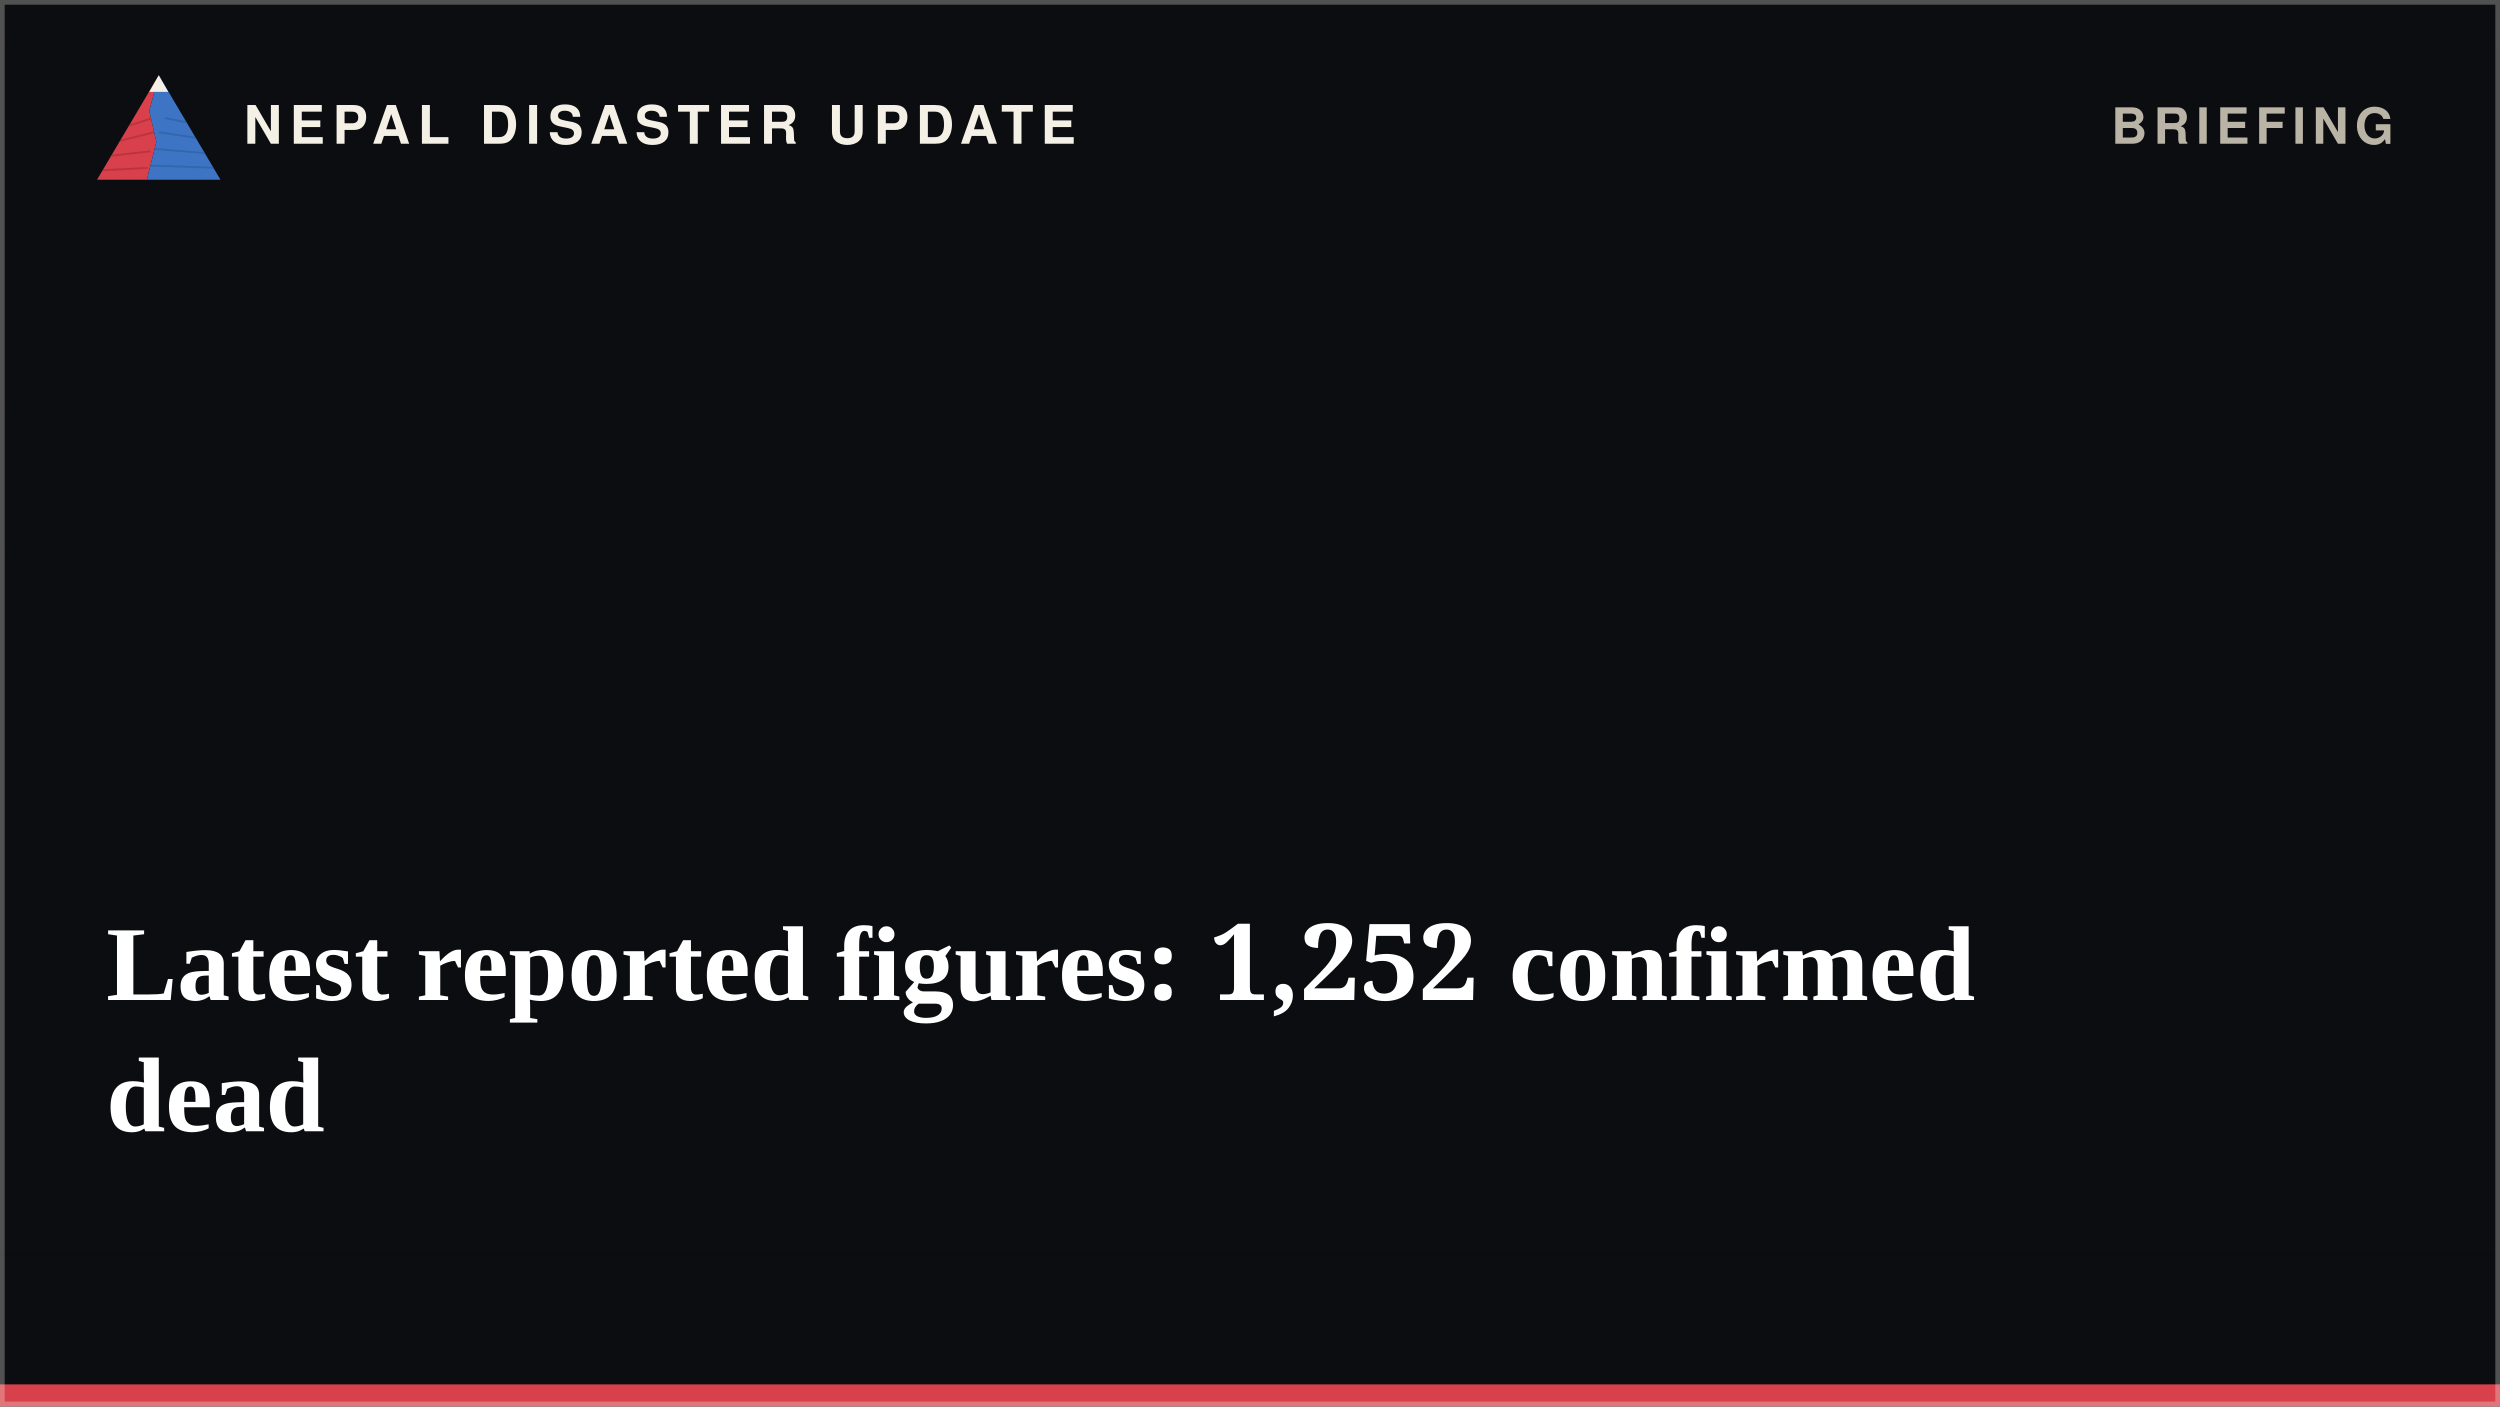
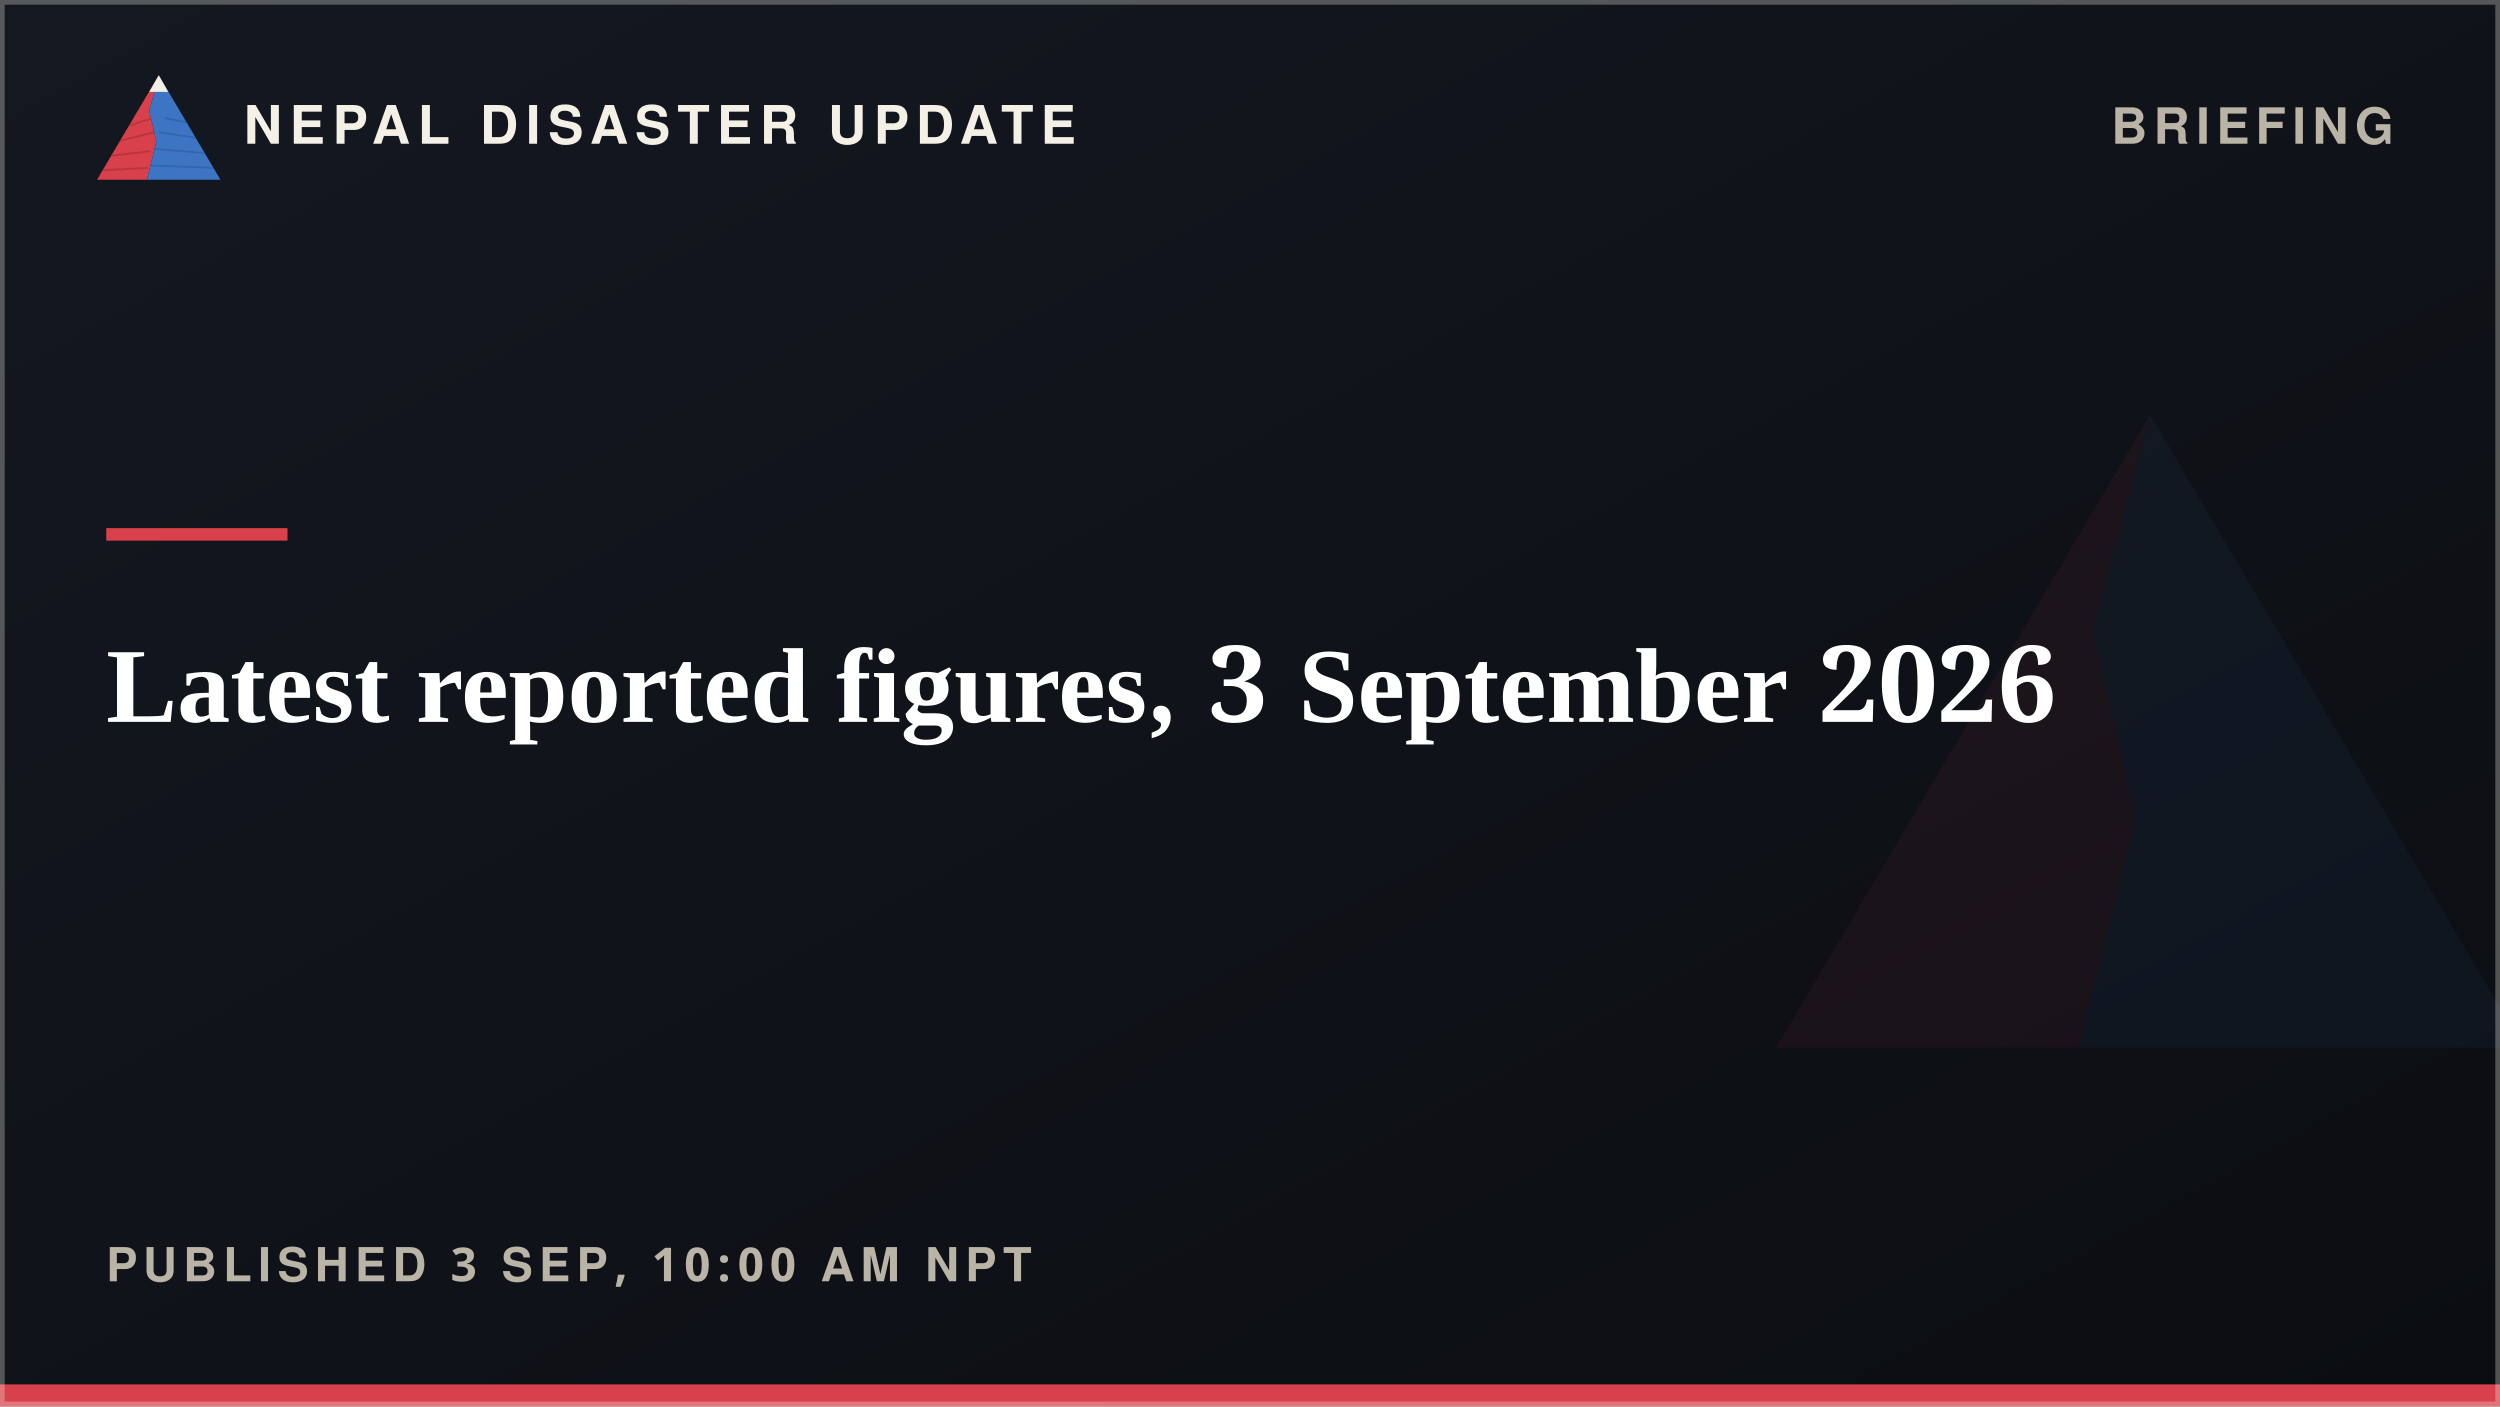
<svg xmlns="http://www.w3.org/2000/svg" width="800" height="450" viewBox="0 0 800 450">
  <defs>
    <linearGradient id="ptv" x1="0" y1="0" x2="0" y2="1">
      <stop offset="0" stop-color="#0B0D11" stop-opacity="0.62" />
      <stop offset="0.34" stop-color="#0B0D11" stop-opacity="0.12" />
      <stop offset="0.62" stop-color="#0B0D11" stop-opacity="0.48" />
      <stop offset="1" stop-color="#0B0D11" stop-opacity="0.93" />
    </linearGradient>
    <clipPath id="ptclip">
      <rect x="0" y="0" width="800" height="450" rx="0" />
    </clipPath>
+     <linearGradient id="ptground" x1="0" y1="0" x2="1" y2="1">
+       <stop offset="0" stop-color="#141821" />
+       <stop offset="1" stop-color="#0B0D11" />
+     </linearGradient>
  </defs>
-   <rect width="800" height="450" fill="#0B0D11" />
-   <rect width="800" height="450" fill="url(#ptv)" />
+   <rect width="800" height="450" fill="url(#ptground)" />
+   <g transform="translate(550,96) scale(2.3)" opacity="0.07">
+     <polygon points="60,16 52,46 58,72 50,104 8,104" fill="#D8404B" />
+     <polygon points="60,16 112,104 50,104 58,72 52,46" fill="#3D74C4" />
+   </g>
+   <rect x="34" y="169" width="58" height="4" fill="#D8404B" />
+   <text x="34" y="410" font-family="'Public Sans', 'Noto Sans Devanagari', 'Helvetica Neue', Helvetica, Arial, sans-serif" font-size="15" font-weight="600" letter-spacing="2" fill="#B9B4A6">PUBLISHED 3 SEP, 10:00 AM NPT</text>
  <g transform="translate(28,18) scale(0.38)">
    <g>
      <defs>
        <clipPath id="ogLpt">
          <polygon points="60,16 52,46 58,72 50,104 8,104" />
        </clipPath>
        <clipPath id="ogRpt">
          <polygon points="60,16 112,104 50,104 58,72 52,46" />
        </clipPath>
      </defs>
      <polygon points="60,16 52,46 58,72 50,104 8,104" fill="#D8404B" />
      <g clip-path="url(#ogLpt)" stroke="#A32A34" stroke-width="1.6" fill="none" opacity="0.55">
        <path d="M30,60 L55,52" />
        <path d="M24,72 L56,64" />
        <path d="M18,84 L53,80" />
        <path d="M13,96 L51,94" />
      </g>
      <polygon points="60,16 112,104 50,104 58,72 52,46" fill="#3D74C4" />
      <g clip-path="url(#ogRpt)" stroke="#2A5793" stroke-width="1.6" fill="none" opacity="0.5">
        <path d="M65,52 L95,58" />
        <path d="M60,64 L100,70" />
        <path d="M56,78 L104,82" />
        <path d="M52,92 L108,94" />
      </g>
      <polygon points="60,16 52,30 68,30" fill="#F4F0E6" />
    </g>
  </g>
  <text x="78" y="46" font-family="'Public Sans', 'Noto Sans Devanagari', 'Helvetica Neue', Helvetica, Arial, sans-serif" font-size="17" font-weight="800" letter-spacing="2.4" fill="#F4F0E6">NEPAL DISASTER UPDATE</text>
  <text x="766" y="46" text-anchor="end" font-family="'Public Sans', 'Noto Sans Devanagari', 'Helvetica Neue', Helvetica, Arial, sans-serif" font-size="16" font-weight="700" letter-spacing="2" fill="#B9B4A6">BRIEFING</text>
-   <text x="34" y="320" font-family="Newsreader, 'Noto Serif Devanagari', Georgia, 'Times New Roman', serif" font-size="34" font-weight="600" fill="#FFFFFF">Latest reported figures: 1,252 confirmed</text>
-   <text x="34" y="362" font-family="Newsreader, 'Noto Serif Devanagari', Georgia, 'Times New Roman', serif" font-size="34" font-weight="600" fill="#FFFFFF">dead</text>
+   <text x="34" y="231" font-family="Newsreader, 'Noto Serif Devanagari', Georgia, 'Times New Roman', serif" font-size="34" font-weight="600" fill="#FFFFFF">Latest reported figures, 3 September 2026</text>
  <rect x="0" y="443" width="800" height="7" fill="#D8404B" />
  <rect x="0.75" y="0.75" width="798.5" height="448.5" fill="none" stroke="rgba(244,240,230,0.30)" stroke-width="1.5" />
</svg>
